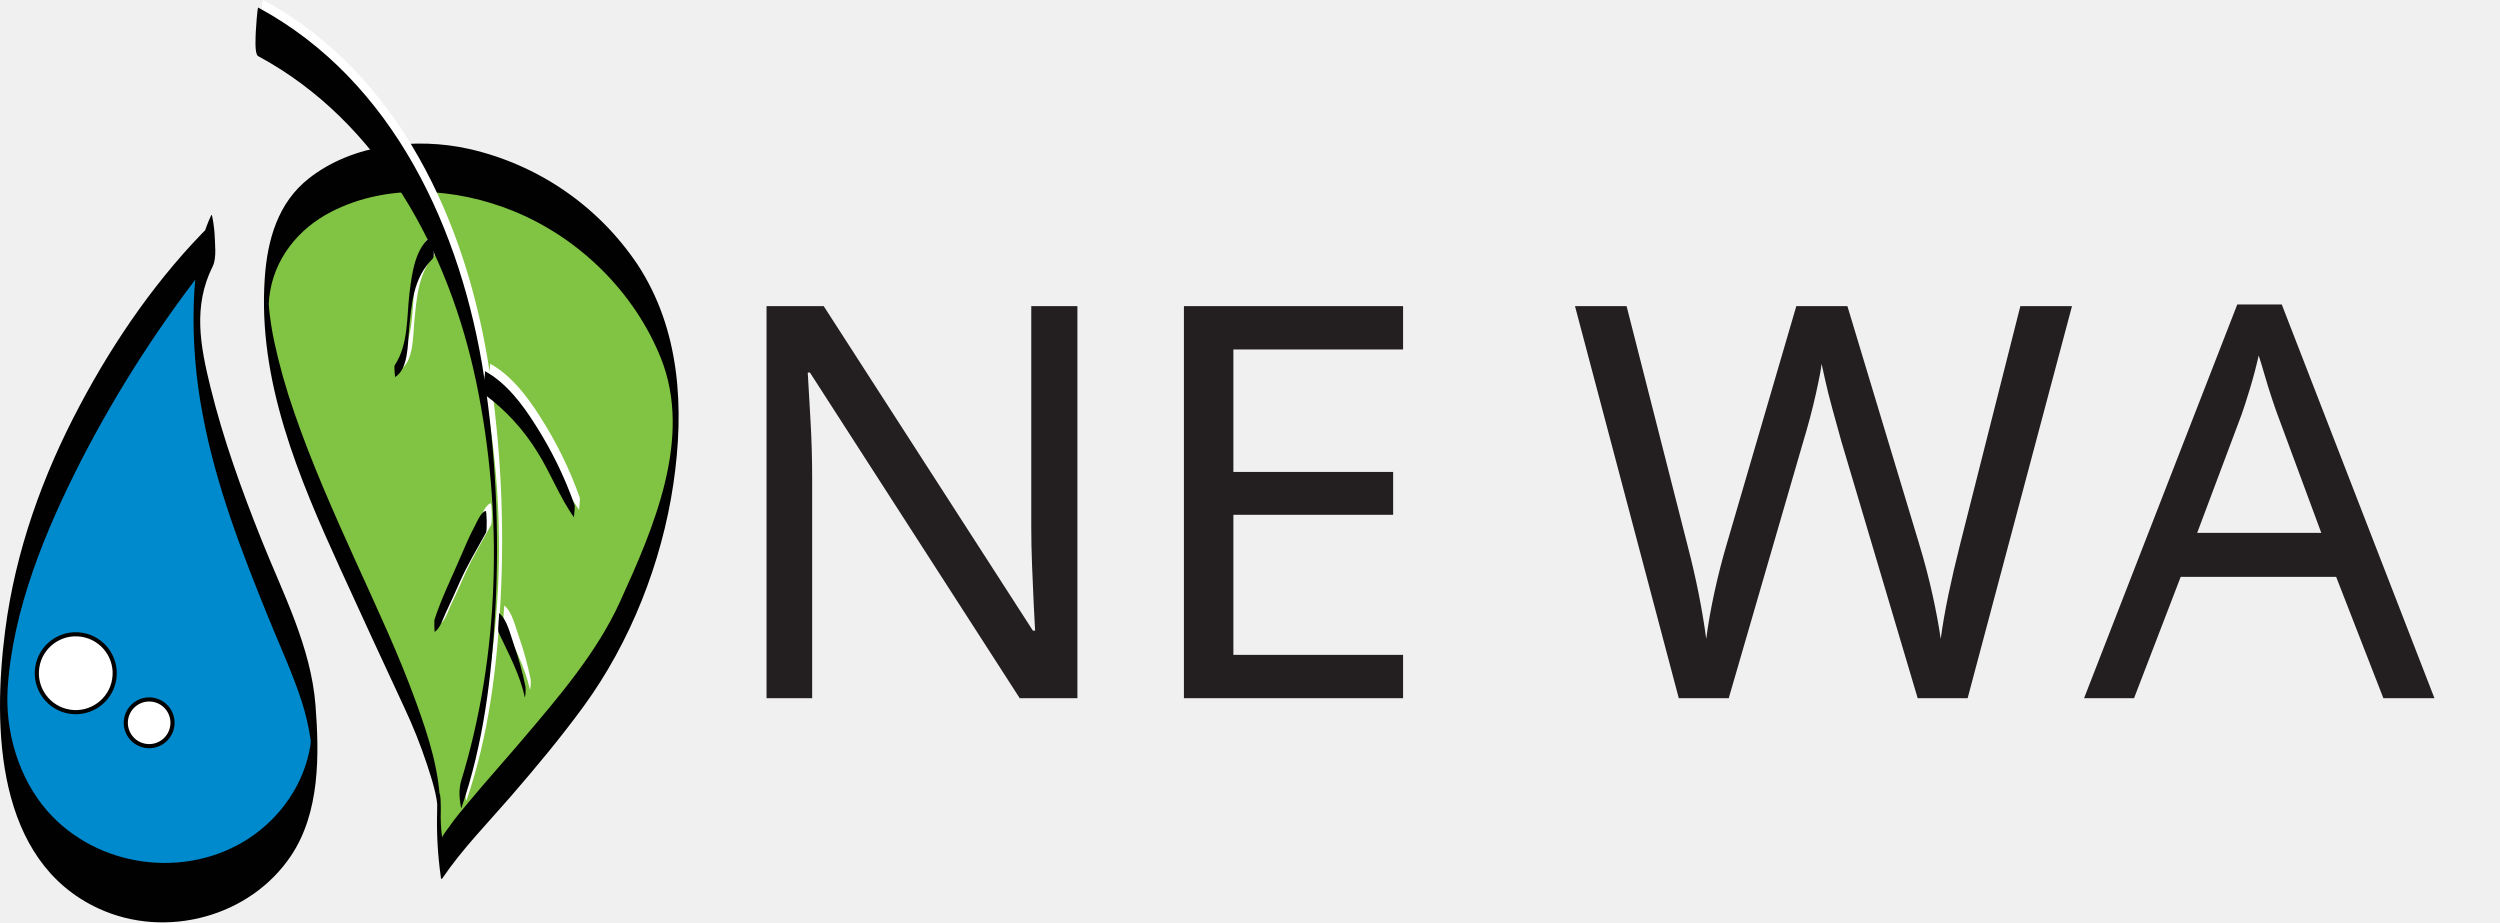
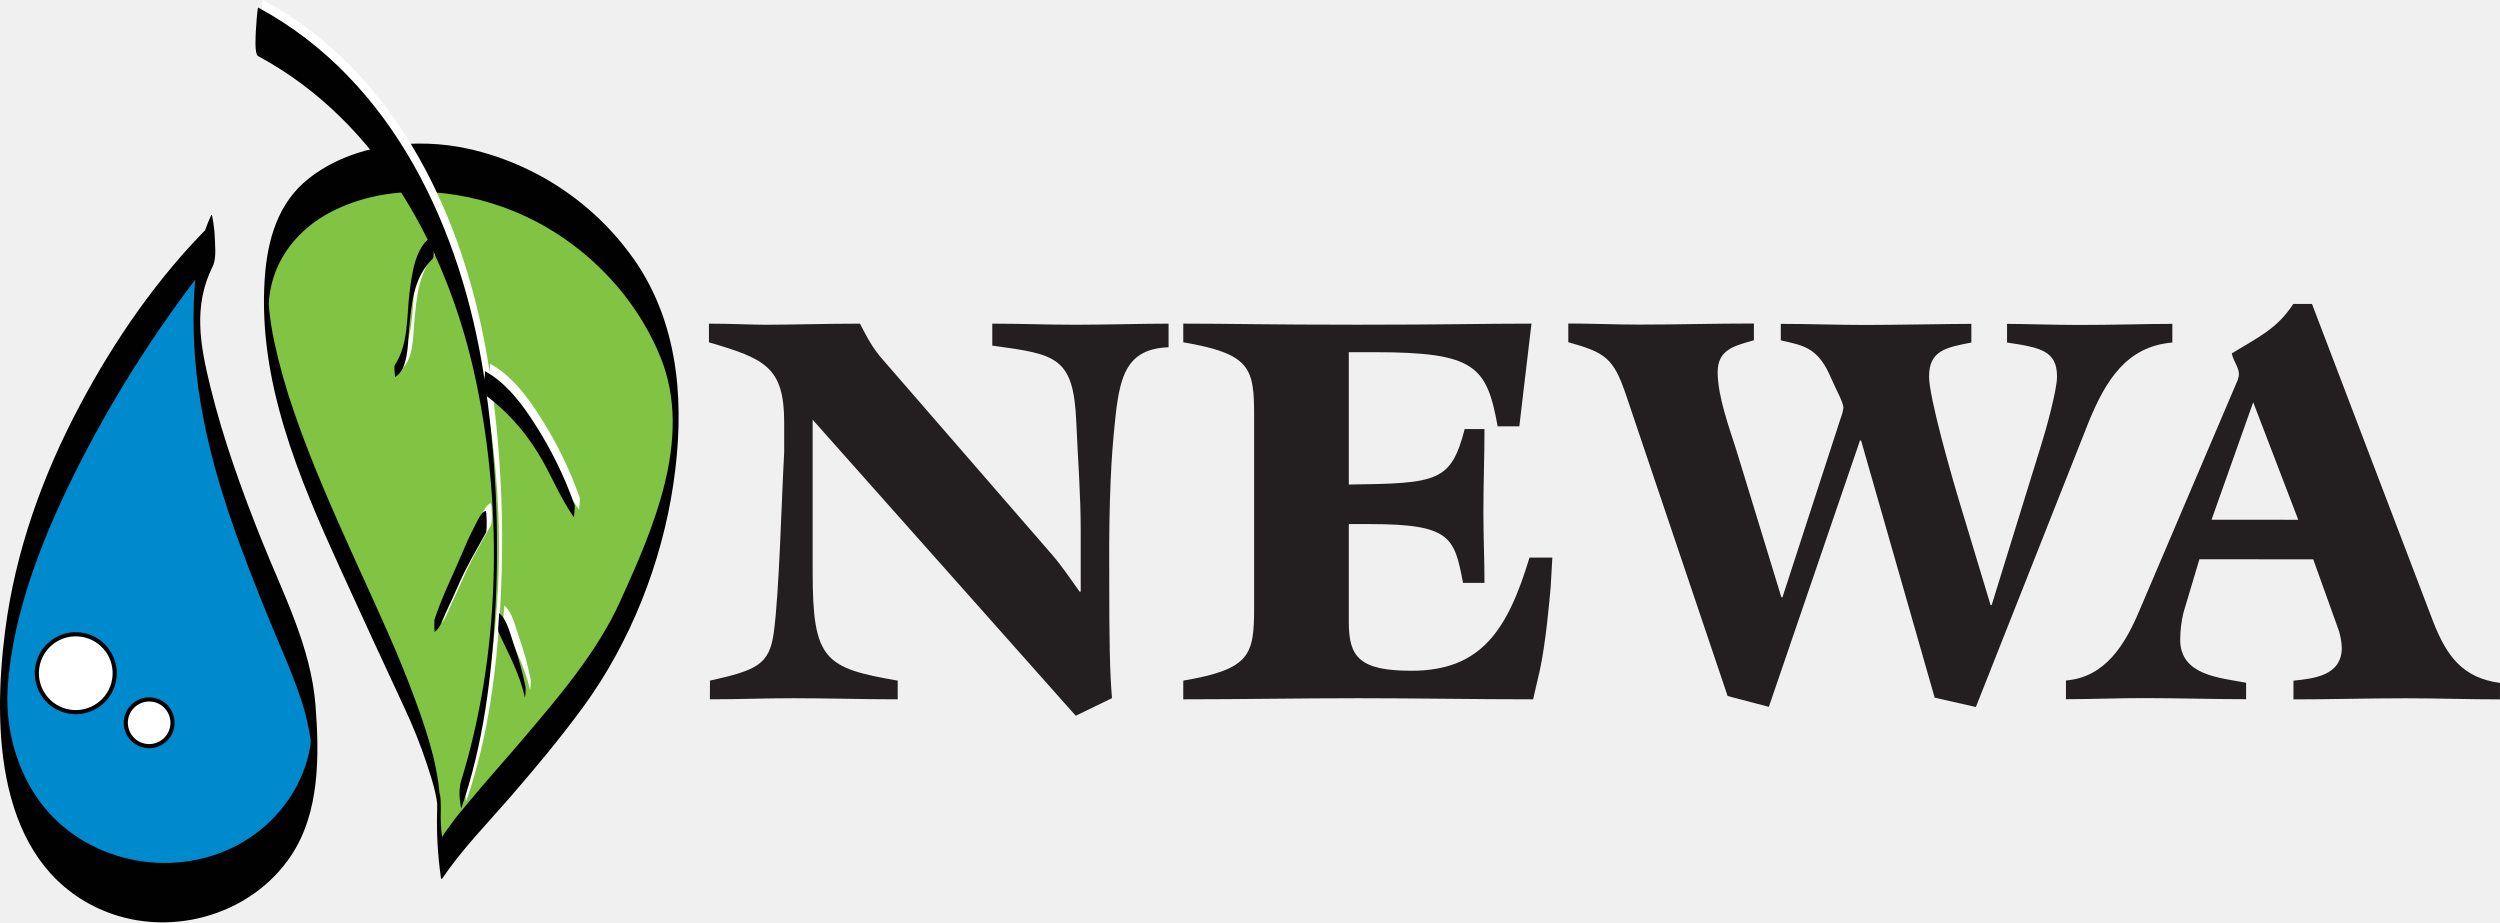
<svg xmlns="http://www.w3.org/2000/svg" id="Layer_1" data-name="Layer 1" viewBox="0 0 822.95 303.62">
-   <defs>
-     <style>.cls-1{font-size:180.78px;fill:#231f20;font-family:GalliardStd-Black, ITC Galliard Std;}.cls-2{letter-spacing:-0.11em;}.cls-3{fill:#008ace;}.cls-4{fill:#010101;}.cls-5,.cls-7{fill:#fff;}.cls-5{stroke:#010101;stroke-width:1.36px;}.cls-6{fill:#81c343;}</style>
-   </defs>
-   <text class="cls-1" transform="translate(234.8 229.84)">NE<tspan class="cls-2" x="281.48" y="0">W</tspan>
-     <tspan x="451.23" y="0">A</tspan>
-   </text>
-   <path class="cls-3" d="M69.78,79.27C35.2,118-.77,182.49,1.5,234.73,2.72,327,135.91,305,95.89,211.78,81.81,177.15,52.86,113,69.78,79.27Z" />
-   <path class="cls-4" d="M69.78,73.53c-17.48,17.23-32,38.23-43.44,59.81C14,156.5,5.05,181.5,1.7,207.57c-4.11,31.92-3.14,75.88,30.79,91.51,22.08,10.17,49.87,2.8,63.37-17.48,9.47-14.23,9.26-33.07,8-49.41-1.5-19.33-10.76-36.92-17.84-54.65-6.51-16.31-12.5-32.9-16.72-50-3.38-13.68-5.85-26.77.72-39.87,1.39-2.77.69-7.8.61-10.76,0-.64-.7-6.91-1.08-6.11C65.23,80,64.14,90,63.78,100a167.46,167.46,0,0,0,3,36.8c4.33,23.06,12.91,45.21,21.71,66.86,3.71,9.12,7.91,18.14,10.92,27.52a77.78,77.78,0,0,1,2.85,12.44c.16,1.07.2,3.66.19,1,0-2.92-.11-.23-.32,1.08C100,258.23,92.37,269.1,81.88,276c-20.76,13.56-49.77,9.63-66.15-8.87C6.11,256.23,1.65,240.72,2.52,226.72c1.63-26.17,12.53-52.29,24.31-75.36A402.77,402.77,0,0,1,69.78,85c1-1.22.57-4.3.57-5.73C70.35,78.8,69.69,73.62,69.78,73.53Z" />
-   <path class="cls-5" d="M12.27,219.64a12.82,12.82,0,1,0,14.64-10.7A12.82,12.82,0,0,0,12.27,219.64Z" />
-   <path class="cls-5" d="M41.5,236.75a7.69,7.69,0,1,0,8.78-6.42A7.71,7.71,0,0,0,41.5,236.75Z" />
-   <path class="cls-6" d="M144.5,266.93C144.8,217.72,30.74,75.84,125,56.5c45.21-8.75,93,28.88,97,71.79,2.09,27.3-6.06,51.26-17.28,75.81-10.41,23.33-39.08,53-55.23,72.51-1.41,1.69-3.31,4.91-4.14,6.13C144.64,278.64,144.47,272.26,144.5,266.93Z" />
-   <path class="cls-4" d="M144.94,266.93c0-12.5-3.76-24.18-8-35.83-5.7-15.77-12.86-30.9-19.77-46.16-7.29-16.12-14.52-32.32-20.28-49.07a195.37,195.37,0,0,1-6.65-23.58,101.25,101.25,0,0,1-1.6-10.11c-.14-1.3-.19-2.34-.21-3.21.06,2.26.08,0,.19-1C90,85.42,98.07,75.34,109.07,69.7c18.5-9.48,41.12-7.87,59.9-.24,21.68,8.81,39.84,26.65,48.56,48.38,10.58,26.36-2.44,56.1-13.44,80.25-7.62,16.73-20.12,31.25-31.92,45.15-5.82,6.85-11.83,13.54-17.59,20.44-2.31,2.77-4.69,5.5-6.71,8.48-.31.46-2.41,3.11-2.33,3.59a52.68,52.68,0,0,1-.44-8.81c0-.41.09-6-.6-6s-.59,5.57-.6,6a127.12,127.12,0,0,0,1.18,21.55c0,.28.13,1.23.51.67,6.54-9.65,14.84-18.09,22.47-26.9,8.33-9.61,16.48-19.39,24-29.67,15.45-21.13,25.76-47.35,29.59-73.21,3.69-24.91,2.31-51-11.91-72.49A90.94,90.94,0,0,0,154.3,49c-17.39-3.86-38.19-1.6-52.58,9.69C91.42,66.75,88,79.08,87.15,91.61,84.83,125.38,98.29,157.1,112,187.18q10.38,22.75,20.95,45.43a168.88,168.88,0,0,1,7.6,19c1.53,4.72,3.49,10.52,3.52,15.31,0,.3-.07,4.33.43,4.33S144.94,267.23,144.94,266.93Z" />
-   <path class="cls-7" d="M153.56,263.5c7.24-21,10-43.36,11.19-65.41a375.65,375.65,0,0,0-3.69-76.43C153.66,73.44,131.34,24.15,86.62,0c-.28-.15-.8,7.56-.8,8,0,1.16-.54,7.26.8,8,40,21.6,62.89,64.37,71.87,107.58,8.9,42.79,7.78,89.74-5.17,131.6a17.23,17.23,0,0,0-.3,5.33c0,.36.41,3.37.53,3Z" />
-   <path class="cls-7" d="M190.8,163.69a128.38,128.38,0,0,0-12.87-26.29c-4.2-6.68-9.62-13.91-16.69-17.72.56.3-1.35,6.77,0,7.76a67.17,67.17,0,0,1,17.3,18.84c4.4,6.91,7.37,15,12.14,21.61-.19-.26.43-3.29.12-4.2Z" />
-   <path class="cls-7" d="M131.72,121.67c4.47-2.54,4.23-11.25,4.65-15.62.82-8.49,1.36-17,7.71-23.29,1.25-1.25-.67-7.27,0-7.72-5.73,3.86-6.74,12.43-7.53,18.69-1,7.94-.27,17-4.88,24-.38.57.23,3.85.05,4Z" />
-   <path class="cls-7" d="M144.75,205.47c1.8-1,2.85-4.61,3.71-6.39,1.62-3.34,3.1-6.75,4.62-10.14,2.54-5.67,5.63-10.76,8.58-16.15.39-.71.26-7.18-.1-7.12-1.56.25-3,3.83-3.61,5-1.71,3.18-3.14,6.53-4.55,9.85-2.92,6.87-6.43,13.88-8.71,21a38.63,38.63,0,0,0,.05,3.94Z" />
-   <path class="cls-7" d="M174.68,223.66a104.5,104.5,0,0,0-3.9-14.18c-1-2.81-2.27-8.42-4.89-10.19.29.2-.54,5.44-.09,6.41,3.37,7.14,6.93,13.56,8.68,21.41a12.75,12.75,0,0,0,.2-3.46Z" />
-   <path class="cls-4" d="M151.88,266c7.25-21,10-43.36,11.19-65.41a375.81,375.81,0,0,0-3.69-76.42C152,75.92,129.67,26.65,85,2.49c-.28-.15-.8,7.56-.8,8,0,1.16-.54,7.26.8,8C125,40.06,147.84,82.82,156.81,126c8.89,42.79,7.78,89.74-5.17,131.6a17.23,17.23,0,0,0-.3,5.33c0,.36.41,3.37.53,3Z" />
-   <path class="cls-4" d="M189.11,166.18a128,128,0,0,0-12.86-26.31c-4.2-6.69-9.62-13.91-16.69-17.74.57.31-1.36,6.77,0,7.76a67.37,67.37,0,0,1,17.3,18.85c4.4,6.92,7.36,15,12.13,21.62-.19-.26.42-3.29.12-4.2Z" />
-   <path class="cls-4" d="M130,124.15c4.47-2.54,4.23-11.24,4.65-15.62.82-8.49,1.36-17,7.71-23.29,1.25-1.25-.67-7.27,0-7.72-5.73,3.86-6.74,12.43-7.53,18.69-1,7.94-.27,17-4.88,24-.38.57.23,3.85.05,4Z" />
-   <path class="cls-4" d="M143.06,208c1.8-1,2.86-4.61,3.72-6.38,1.62-3.34,3.1-6.75,4.62-10.14,2.54-5.68,5.63-10.77,8.59-16.16.39-.71.26-7.18-.1-7.12-1.56.26-3,3.84-3.62,5-1.71,3.18-3.14,6.53-4.55,9.85-2.92,6.87-6.43,13.88-8.72,21a37.77,37.77,0,0,0,.05,3.94Z" />
-   <path class="cls-4" d="M173,226.14A104.62,104.62,0,0,0,169.1,212c-1-2.82-2.27-8.41-4.88-10.2.29.2-.54,5.44-.09,6.41,3.35,7.15,6.92,13.57,8.66,21.42a12.75,12.75,0,0,0,.2-3.46Z" />
+   <path d="M233.71,224.05c15.37-3.43,19.53-5.24,21-15.73,1.81-13.38,2.53-43.39,3.43-59.48v-9.76c0-18.26-6.33-21-24.77-26.39v-6.15c7.59,0,13.74.36,18.8.36,8,0,19.52-.36,30.91-.36,2.17,4.16,4.16,8.13,7.59,11.93l55.86,64.36c3.25,3.8,6,8,8.86,11.93h.36V174.7c0-11.93-.9-22.78-1.45-35.62-.9-21.69-6.51-22.42-27.66-25.31v-7.23c9.22,0,18.26.36,27.48.36s22.24-.36,30.55-.36v7.77c-15.55.54-16.45,11.93-18.08,28.93-.54,5.6-1.63,19.89-1.45,45,0,24.59.18,32.54.9,41.58l-11.93,5.79-86.6-97.44v50.26c0,28.93,4,31.46,28,35.62v6.15c-11.39,0-23-.36-34.35-.36-9.22,0-18.26.36-27.48.36Z" style="fill:#231f20" />
+   <path d="M444,204.71c0,11.39,3.25,16.09,20.61,16.09,23,0,31.64-13.38,38.87-37.24H511l-.54,9.58c-.36,4-1.63,18.8-3.62,27.66l-2.17,9.4c-19.16,0-38.33-.36-57.49-.36-19.34,0-38.51.36-57.67.36v-6.15c22.24-3.8,23.32-8.5,23.32-24.23V136.91c0-15.73-1.08-20.43-23.32-24.23v-6.15c15.55,0,27.66.36,57.31.36,28.93,0,41.76-.36,57.31-.36l-4,33.81H493c-3.62-19.89-7.41-24.41-40.68-24.41H444v43.57c29.29-.36,33.63-.9,38.15-18.26h6.51c0,9.22-.36,18.26-.36,27.48,0,7.77.36,15.55.36,23.14h-7.05c-2.89-14.82-3.8-19.34-30.55-19.34H444Z" style="fill:#231f20" />
+   <path d="M568.7,229.12,535.25,130c-4.16-12.29-6.87-13.92-19-17.36v-6.15c7.77,0,15.37.36,23.32.36,12.47,0,24.77-.36,37.78-.36V112c-6.15,1.81-11.93,2.89-11.93,10.49,0,8,3.8,18.26,6.15,25.67l14.82,48.45h.36l19.16-58.94a13.87,13.87,0,0,0,.9-3.43c0-1.81-2.35-5.79-4.7-11.21-4.16-9-9.22-9.4-15.91-11v-5.42c9.22,0,18.62.36,27.84.36,8.86,0,28.38-.36,34.89-.36v6.15c-8.5,1.63-13.92,2.71-13.92,11.21,0,6.69,7.05,31.82,11.57,46.46l8.68,28.75h.36l16.27-52.61c1.45-4.52,5.24-18.08,5.24-22.6,0-8.5-5.42-9.58-16.45-11.21v-6.15c5.79,0,15.37.36,23.68.36,11.57,0,22.06-.36,30.73-.36v6.15C700,114,693.08,125.34,687.48,139.08l-37.06,93.65-13.56-3.07L612.63,145h-.36l-30,87.68Z" style="fill:#231f20" />
+   <path d="M724,184.1l-5.24,17.54a38.49,38.49,0,0,0-1.08,9c0,11.75,13.2,12.47,21.69,14.1v5.42c-11.21,0-22.6-.36-33.81-.36-8.5,0-17,.36-25.49.36v-6.15c13-1.08,19.52-11.93,24.23-23.14L736.65,125a6.43,6.43,0,0,0,.36-1.81c0-2.35-1.81-4.16-2.35-6.87,8.86-5.42,14.82-8,20.25-16.27h6.15l40,104.86c4.34,11,9.58,18.26,21.88,19.89v5.42c-10.3,0-20.61-.36-31.1-.36-12.29,0-24.59.36-36.88.36v-6.15c6.69-.72,15.91-1.63,15.91-10.85a22.54,22.54,0,0,0-.9-5.42l-8.5-23.68Zm32.54-13-14.83-38.69L728,171.08Z" style="fill:#231f20" />
+   <path d="M69.78,79.27C35.2,118-.77,182.49,1.5,234.73,2.72,327,135.91,305,95.89,211.78,81.81,177.15,52.86,113,69.78,79.27Z" style="fill:#008ace" />
+   <path d="M69.78,73.53c-17.48,17.23-32,38.23-43.44,59.81C14,156.5,5.05,181.5,1.7,207.57c-4.11,31.92-3.14,75.88,30.79,91.51,22.08,10.17,49.87,2.8,63.37-17.48,9.47-14.23,9.26-33.07,8-49.41-1.5-19.33-10.76-36.92-17.84-54.65-6.51-16.31-12.5-32.9-16.72-50-3.38-13.68-5.85-26.77.72-39.87,1.39-2.77.69-7.8.61-10.76,0-.64-.7-6.91-1.08-6.11C65.23,80,64.14,90,63.78,100a167.46,167.46,0,0,0,3,36.8c4.33,23.06,12.91,45.21,21.71,66.86,3.71,9.12,7.91,18.14,10.92,27.52a77.78,77.78,0,0,1,2.85,12.44c.16,1.07.2,3.66.19,1,0-2.92-.11-.23-.32,1.08C100,258.23,92.37,269.1,81.88,276c-20.76,13.56-49.77,9.63-66.15-8.87C6.11,256.23,1.65,240.72,2.52,226.72c1.63-26.17,12.53-52.29,24.31-75.36A402.77,402.77,0,0,1,69.78,85c1-1.22.57-4.3.57-5.73C70.35,78.8,69.69,73.62,69.78,73.53Z" style="fill:#010101" />
+   <path d="M12.27,219.64a12.82,12.82,0,1,0,14.64-10.7A12.82,12.82,0,0,0,12.27,219.64Z" style="fill:#fff;stroke:#010101;stroke-width:1.364px" />
+   <path d="M41.5,236.75a7.69,7.69,0,1,0,8.78-6.42A7.71,7.71,0,0,0,41.5,236.75Z" style="fill:#fff;stroke:#010101;stroke-width:1.364px" />
+   <path d="M144.5,266.93C144.8,217.72,30.74,75.84,125,56.5c45.21-8.75,93,28.88,97,71.79,2.09,27.3-6.06,51.26-17.28,75.81-10.41,23.33-39.08,53-55.23,72.51-1.41,1.69-3.31,4.91-4.14,6.13C144.64,278.64,144.47,272.26,144.5,266.93Z" style="fill:#81c343" />
+   <path d="M144.94,266.93c0-12.5-3.76-24.18-8-35.83-5.7-15.77-12.86-30.9-19.77-46.16-7.29-16.12-14.52-32.32-20.28-49.07a195.37,195.37,0,0,1-6.65-23.58,101.25,101.25,0,0,1-1.6-10.11c-.14-1.3-.19-2.34-.21-3.21.06,2.26.08,0,.19-1C90,85.42,98.07,75.34,109.07,69.7c18.5-9.48,41.12-7.87,59.9-.24,21.68,8.81,39.84,26.65,48.56,48.38,10.58,26.36-2.44,56.1-13.44,80.25-7.62,16.73-20.12,31.25-31.92,45.15-5.82,6.85-11.83,13.54-17.59,20.44-2.31,2.77-4.69,5.5-6.71,8.48-.31.46-2.41,3.11-2.33,3.59a52.68,52.68,0,0,1-.44-8.81c0-.41.09-6-.6-6s-.59,5.57-.6,6a127.12,127.12,0,0,0,1.18,21.55c0,.28.13,1.23.51.67,6.54-9.65,14.84-18.09,22.47-26.9,8.33-9.61,16.48-19.39,24-29.67,15.45-21.13,25.76-47.35,29.59-73.21,3.69-24.91,2.31-51-11.91-72.49A90.94,90.94,0,0,0,154.3,49c-17.39-3.86-38.19-1.6-52.58,9.69C91.42,66.75,88,79.08,87.15,91.61,84.83,125.38,98.29,157.1,112,187.18q10.38,22.75,20.95,45.43a168.88,168.88,0,0,1,7.6,19c1.53,4.72,3.49,10.52,3.52,15.31,0,.3-.07,4.33.43,4.33S144.94,267.23,144.94,266.93Z" style="fill:#010101" />
+   <path d="M153.56,263.5c7.24-21,10-43.36,11.19-65.41a375.65,375.65,0,0,0-3.69-76.43C153.66,73.44,131.34,24.15,86.62,0c-.28-.15-.8,7.56-.8,8,0,1.16-.54,7.26.8,8,40,21.6,62.89,64.37,71.87,107.58,8.9,42.79,7.78,89.74-5.17,131.6a17.23,17.23,0,0,0-.3,5.33c0,.36.41,3.37.53,3Z" style="fill:#fff" />
+   <path d="M190.8,163.69a128.38,128.38,0,0,0-12.87-26.29c-4.2-6.68-9.62-13.91-16.69-17.72.56.3-1.35,6.77,0,7.76a67.17,67.17,0,0,1,17.3,18.84c4.4,6.91,7.37,15,12.14,21.61-.19-.26.43-3.29.12-4.2Z" style="fill:#fff" />
+   <path d="M131.72,121.67c4.47-2.54,4.23-11.25,4.65-15.62.82-8.49,1.36-17,7.71-23.29,1.25-1.25-.67-7.27,0-7.72-5.73,3.86-6.74,12.43-7.53,18.69-1,7.94-.27,17-4.88,24-.38.57.23,3.85.05,4Z" style="fill:#fff" />
+   <path d="M144.75,205.47c1.8-1,2.85-4.61,3.71-6.39,1.62-3.34,3.1-6.75,4.62-10.14,2.54-5.67,5.63-10.76,8.58-16.15.39-.71.26-7.18-.1-7.12-1.56.25-3,3.83-3.61,5-1.71,3.18-3.14,6.53-4.55,9.85-2.92,6.87-6.43,13.88-8.71,21a38.63,38.63,0,0,0,.05,3.94Z" style="fill:#fff" />
+   <path d="M174.68,223.66a104.5,104.5,0,0,0-3.9-14.18c-1-2.81-2.27-8.42-4.89-10.19.29.2-.54,5.44-.09,6.41,3.37,7.14,6.93,13.56,8.68,21.41a12.75,12.75,0,0,0,.2-3.46Z" style="fill:#fff" />
+   <path d="M151.88,266c7.25-21,10-43.36,11.19-65.41a375.81,375.81,0,0,0-3.69-76.42C152,75.92,129.67,26.65,85,2.49c-.28-.15-.8,7.56-.8,8,0,1.16-.54,7.26.8,8C125,40.06,147.84,82.82,156.81,126c8.89,42.79,7.78,89.74-5.17,131.6a17.23,17.23,0,0,0-.3,5.33c0,.36.41,3.37.53,3Z" style="fill:#010101" />
+   <path d="M189.11,166.18a128,128,0,0,0-12.86-26.31c-4.2-6.69-9.62-13.91-16.69-17.74.57.31-1.36,6.77,0,7.76a67.37,67.37,0,0,1,17.3,18.85c4.4,6.92,7.36,15,12.13,21.62-.19-.26.42-3.29.12-4.2Z" style="fill:#010101" />
+   <path d="M130,124.15c4.47-2.54,4.23-11.24,4.65-15.62.82-8.49,1.36-17,7.71-23.29,1.25-1.25-.67-7.27,0-7.72-5.73,3.86-6.74,12.43-7.53,18.69-1,7.94-.27,17-4.88,24-.38.57.23,3.85.05,4Z" style="fill:#010101" />
+   <path d="M143.06,208c1.8-1,2.86-4.61,3.72-6.38,1.62-3.34,3.1-6.75,4.62-10.14,2.54-5.68,5.63-10.77,8.59-16.16.39-.71.26-7.18-.1-7.12-1.56.26-3,3.84-3.62,5-1.71,3.18-3.14,6.53-4.55,9.85-2.92,6.87-6.43,13.88-8.72,21a37.77,37.77,0,0,0,.05,3.94Z" style="fill:#010101" />
+   <path d="M173,226.14A104.62,104.62,0,0,0,169.1,212c-1-2.82-2.27-8.41-4.88-10.2.29.2-.54,5.44-.09,6.41,3.35,7.15,6.92,13.57,8.66,21.42a12.75,12.75,0,0,0,.2-3.46Z" style="fill:#010101" />
</svg>
